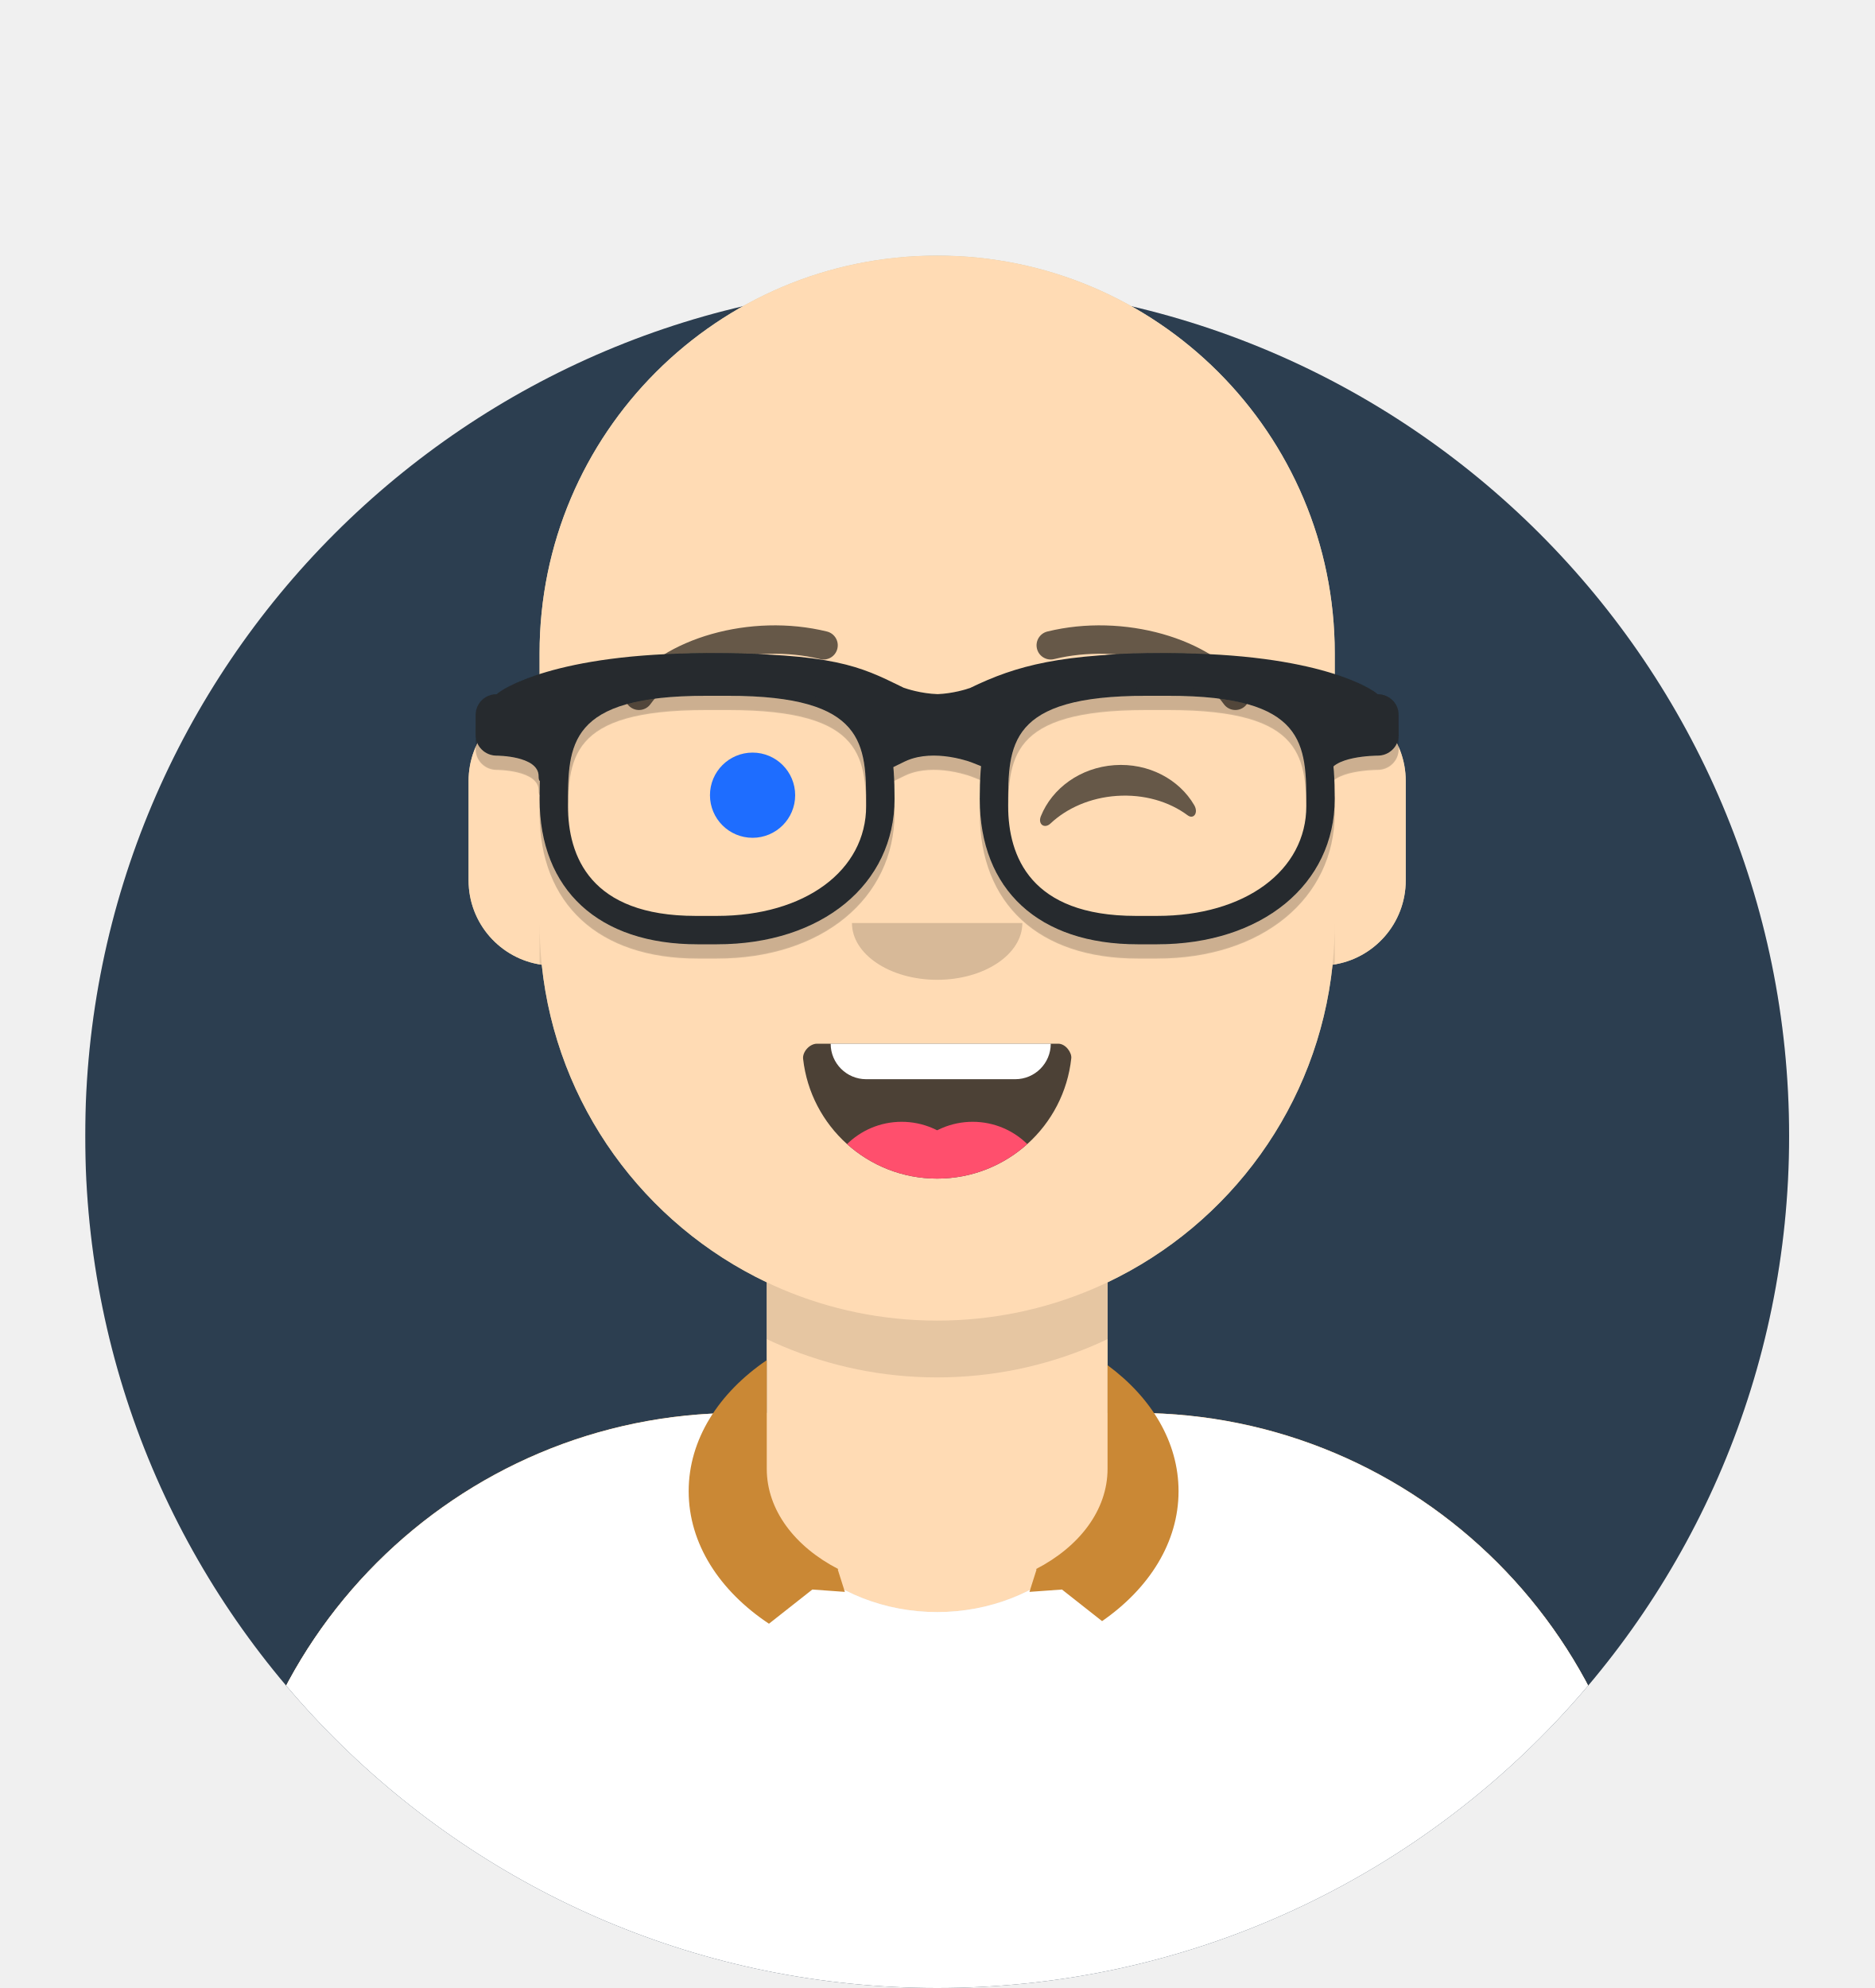
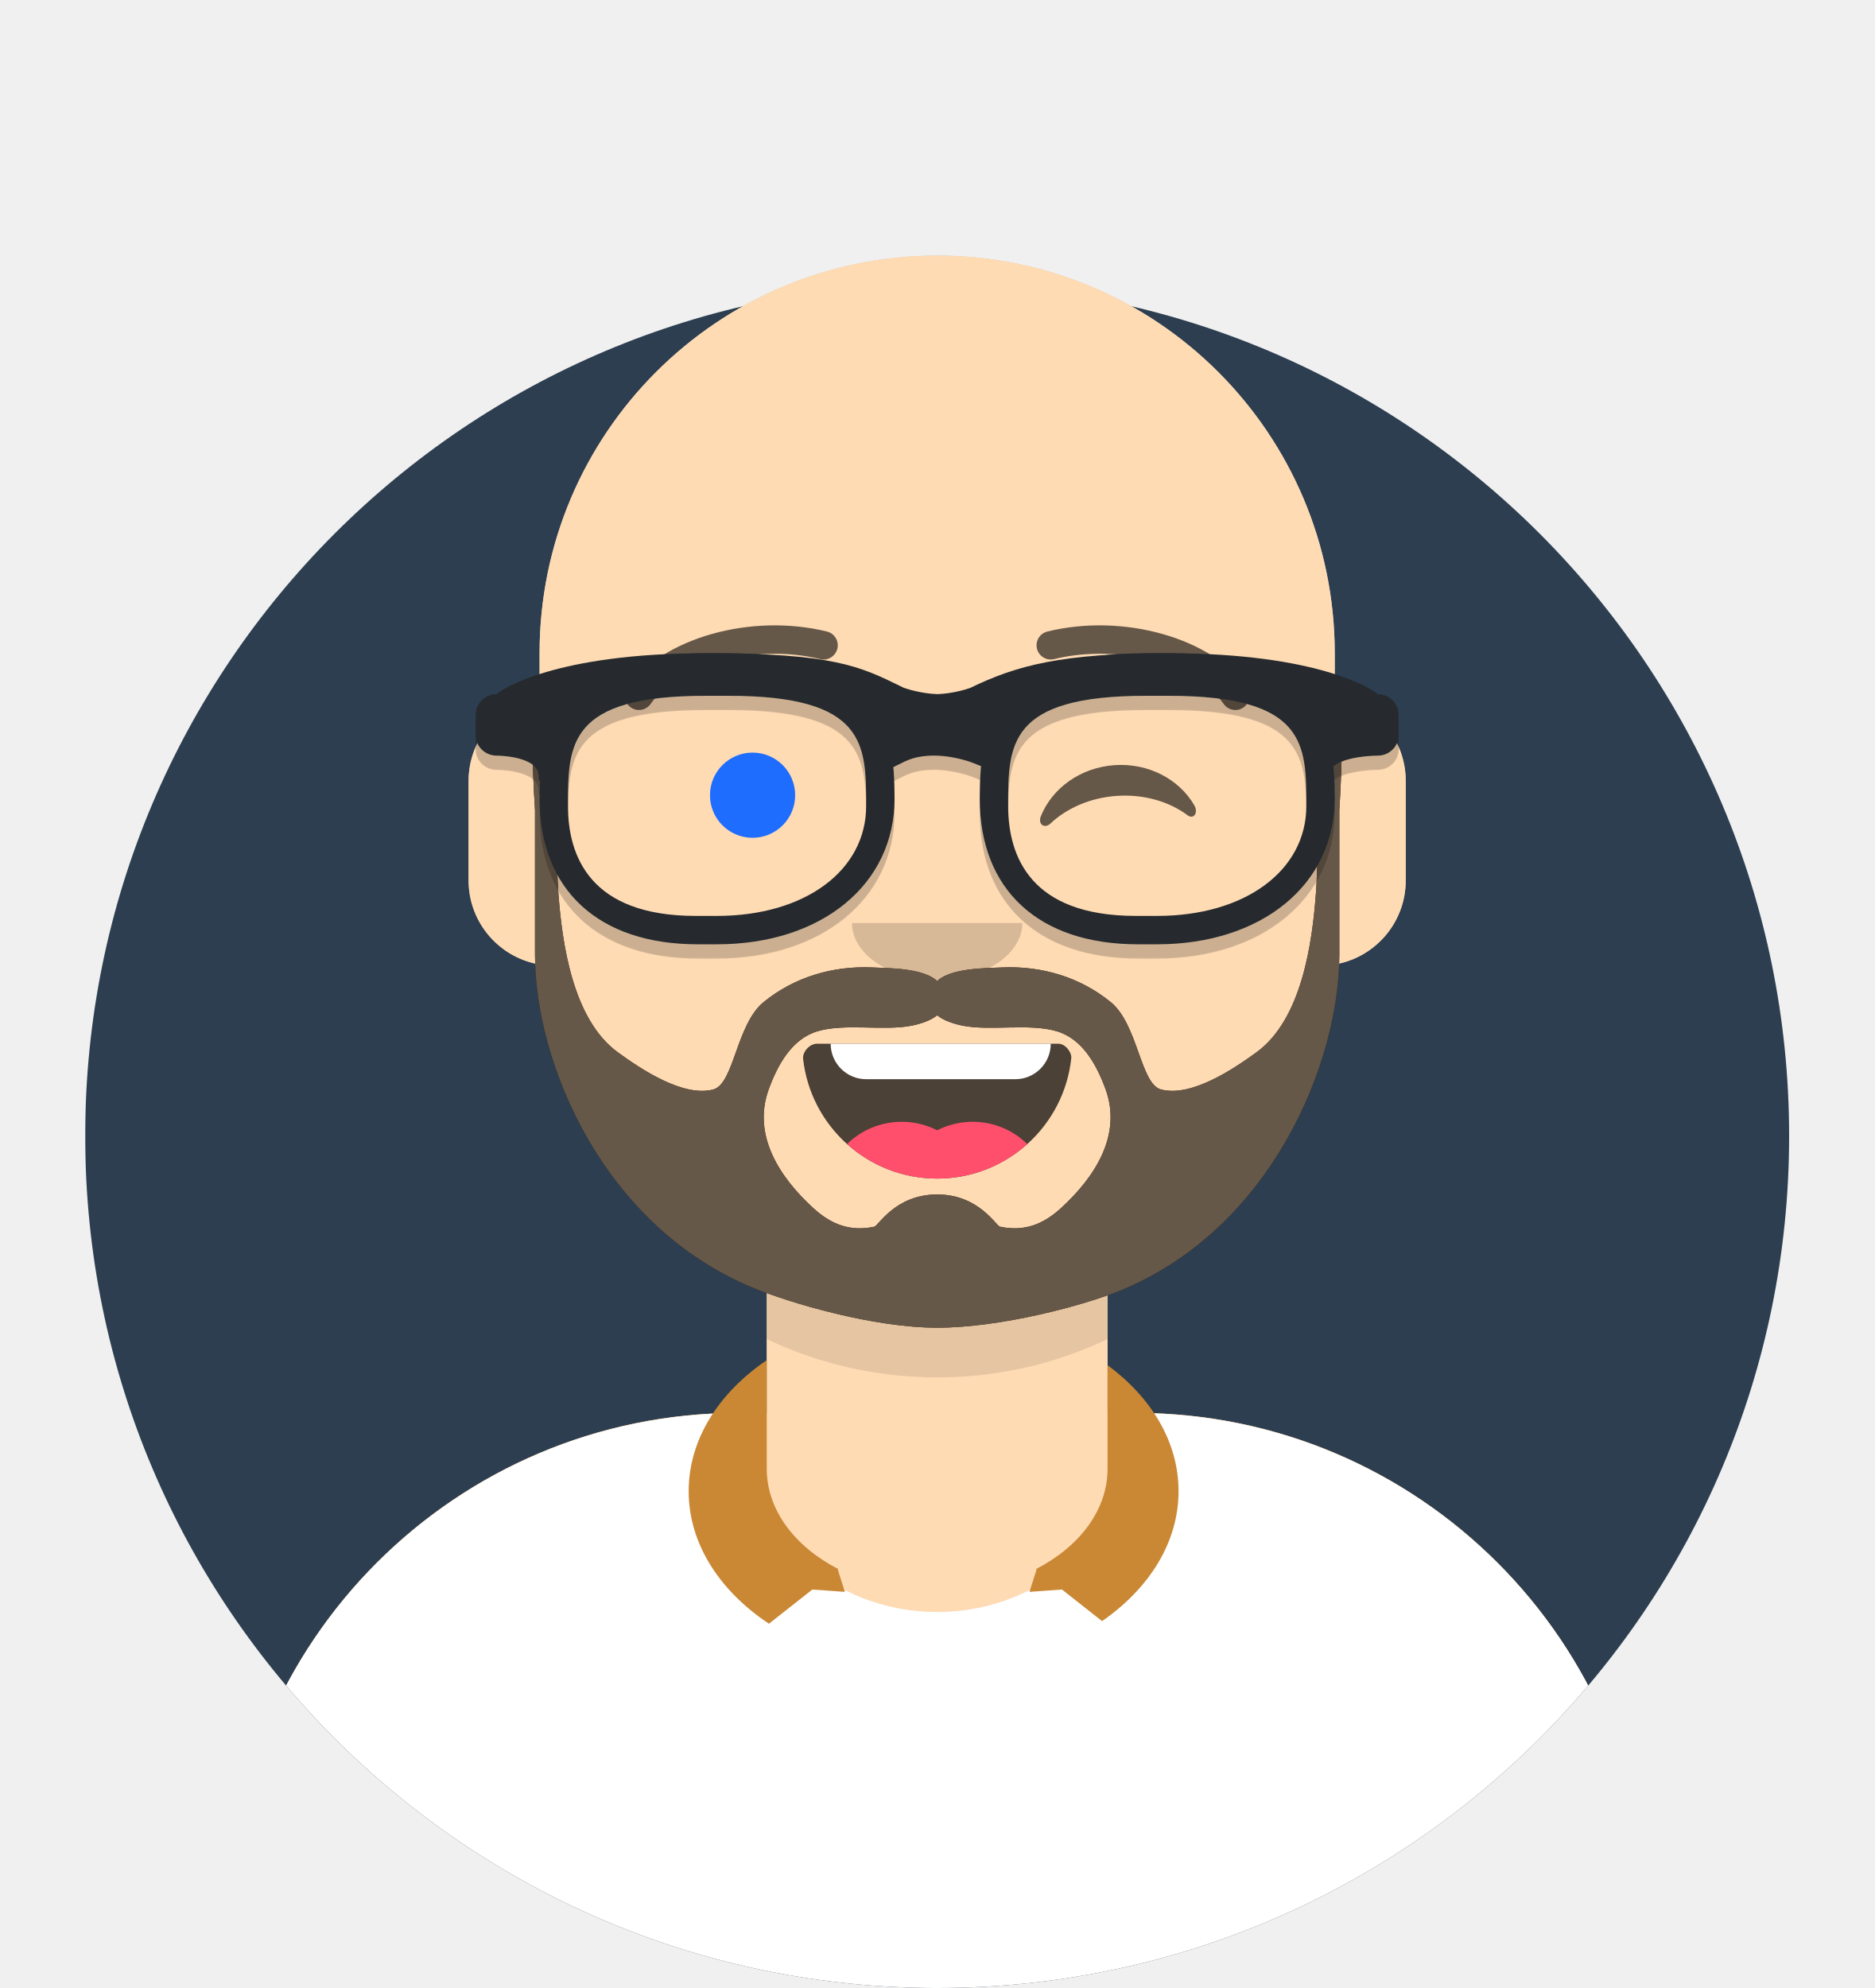
<svg xmlns="http://www.w3.org/2000/svg" xmlns:xlink="http://www.w3.org/1999/xlink" width="264px" height="280px" viewBox="0 0 264 280" version="1.1">
  <defs>
    <circle id="path-1" cx="120" cy="120" r="120" />
    <path d="M12,160 C12,226.274 65.726,280 132,280 C198.274,280 252,226.274 252,160 L264,160 L264,-1.42108547e-14 L-3.19744231e-14,-1.42108547e-14 L-3.19744231e-14,160 L12,160 Z" id="path-3" />
    <path d="M124,144.611 L124,163 L128,163 L128,163 C167.765,163 200,195.235 200,235 L200,244 L0,244 L0,235 C-4.86974701e-15,195.235 32.235,163 72,163 L72,163 L76,163 L76,144.611 C58.763,136.422 46.372,119.687 44.305,99.881 C38.48,99.058 34,94.052 34,88 L34,74 C34,68.054 38.325,63.118 44,62.166 L44,56 L44,56 C44,25.072 69.072,5.68137151e-15 100,0 L100,0 L100,0 C130.928,-5.68137151e-15 156,25.072 156,56 L156,62.166 C161.675,63.118 166,68.054 166,74 L166,88 C166,94.052 161.52,99.058 155.695,99.881 C153.628,119.687 141.237,136.422 124,144.611 Z" id="path-5" />
  </defs>
-   <g id="Avataaar" stroke="none" stroke-width="1" fill="none" fill-rule="evenodd">
+   <g id="Avataaar" stroke="none" stroke-width="1" fill="none" fill-rule="evenodd" data-darkreader-inline-stroke="" style="--darkreader-inline-stroke:none;">
    <g transform="translate(-825, -1100)" id="Avataaar/Circle">
      <g transform="translate(825, 1100)">
        <g id="Circle" stroke-width="1" fill-rule="evenodd" transform="translate(12, 40)">
-           <mask id="mask-2" fill="white">
+           <mask id="mask-2" fill="white" data-darkreader-inline-fill="" style="--darkreader-inline-fill:#e8e6e3;">
            <use xlink:href="#path-1" />
          </mask>
-           <use id="Circle-Background" fill="#E6E6E6" xlink:href="#path-1" />
-           <g id="Color/Palette/Blue-01" mask="url(#mask-2)" fill="#2C3E50">
+           <use id="Circle-Background" fill="#E6E6E6" xlink:href="#path-1" data-darkreader-inline-fill="" style="--darkreader-inline-fill:#26292b;" />
+           <g id="Color/Palette/Blue-01" mask="url(#mask-2)" fill="#2C3E50" data-darkreader-inline-fill="" style="--darkreader-inline-fill:#005d8f;">
            <rect id="🖍Color" x="0" y="0" width="240" height="240" />
          </g>
        </g>
-         <mask id="mask-4" fill="white">
+         <mask id="mask-4" fill="white" data-darkreader-inline-fill="" style="--darkreader-inline-fill:#e8e6e3;">
          <use xlink:href="#path-3" />
        </mask>
        <g id="Mask" />
        <g id="Avataaar" stroke-width="1" fill-rule="evenodd" mask="url(#mask-4)">
          <g id="Body" transform="translate(32, 36)">
-             <mask id="mask-6" fill="white">
+             <mask id="mask-6" fill="white" data-darkreader-inline-fill="" style="--darkreader-inline-fill:#e8e6e3;">
              <use xlink:href="#path-5" />
            </mask>
-             <use fill="#D0C6AC" xlink:href="#path-5" />
+             <use fill="#D0C6AC" xlink:href="#path-5" data-darkreader-inline-fill="" style="--darkreader-inline-fill:#3e3623;" />
            <g id="Skin/👶🏽-03-Brown" mask="url(#mask-6)" fill="#FFDBB4">
              <g transform="translate(-32, 0)" id="Color">
                <rect x="0" y="0" width="264" height="244" />
              </g>
            </g>
-             <path d="M156,79 L156,102 C156,132.928 130.928,158 100,158 C69.072,158 44,132.928 44,102 L44,79 L44,94 C44,124.928 69.072,150 100,150 C130.928,150 156,124.928 156,94 L156,79 Z" id="Neck-Shadow" fill-opacity="0.1" fill="#000000" mask="url(#mask-6)" />
+             <path d="M156,79 L156,102 C156,132.928 130.928,158 100,158 C69.072,158 44,132.928 44,102 L44,79 L44,94 C44,124.928 69.072,150 100,150 C130.928,150 156,124.928 156,94 L156,79 Z" id="Neck-Shadow" fill-opacity="0.1" fill="#000000" mask="url(#mask-6)" data-darkreader-inline-fill="" style="--darkreader-inline-fill:#000000;" />
          </g>
          <g id="Clothing/Collar-+-Sweater" transform="translate(0, 170)">
            <defs>
-               <path d="M105.192,29.052 L104,29.052 L104,29.052 C64.235,29.052 32,61.287 32,101.052 L32,110 L232,110 L232,101.052 C232,61.287 199.765,29.052 160,29.052 L160,29.052 L158.808,29.052 C158.935,30.035 159,31.036 159,32.052 C159,45.859 146.912,57.052 132,57.052 C117.088,57.052 105,45.859 105,32.052 C105,31.036 105.065,30.035 105.192,29.052 Z" id="react-path-55" />
+               <path d="M105.192,29.052 L104,29.052 L104,29.052 C64.235,29.052 32,61.287 32,101.052 L32,110 L232,110 L232,101.052 C232,61.287 199.765,29.052 160,29.052 L160,29.052 L158.808,29.052 C158.935,30.035 159,31.036 159,32.052 C159,45.859 146.912,57.052 132,57.052 C117.088,57.052 105,45.859 105,32.052 C105,31.036 105.065,30.035 105.192,29.052 Z" id="react-path-53" />
            </defs>
-             <mask id="react-mask-56" fill="white">
-               <use xlink:href="#react-path-55" />
+             <mask id="react-mask-54" fill="white">
+               <use xlink:href="#react-path-53" />
            </mask>
-             <use id="Clothes" fill="#E6E6E6" fill-rule="evenodd" xlink:href="#react-path-55" />
-             <g id="Color/Palette/Gray-01" mask="url(#react-mask-56)" fill-rule="evenodd" fill="#FFFFFF">
+             <use id="Clothes" fill="#E6E6E6" fill-rule="evenodd" xlink:href="#react-path-53" />
+             <g id="Color/Palette/Gray-01" mask="url(#react-mask-54)" fill-rule="evenodd" fill="#FFFFFF">
              <rect id="🖍Color" x="0" y="0" width="264" height="110" />
            </g>
            <path d="M156,22.279 C162.182,26.835 166,33.106 166,40.028 C166,47.233 161.863,53.733 155.229,58.327 L149.579,53.876 L145,54.208 L146,51.057 L145.922,50.996 C152.022,47.853 156,42.7 156,36.877 L156,22.279 Z M108,21.571 C101.233,26.174 97,32.74 97,40.028 C97,47.426 101.362,54.08 108.308,58.692 L114.421,53.876 L119,54.208 L118,51.057 L118.078,50.996 C111.978,47.853 108,42.7 108,36.877 L108,21.571 Z" id="Collar" fill="#CA8835" fill-rule="evenodd" />
          </g>
-           <g id="Face" transform="translate(76, 82)" fill="#000000">
+           <g id="Face" transform="translate(76, 82)" fill="#000000" data-darkreader-inline-fill="" style="--darkreader-inline-fill:#000000;">
            <g id="Mouth/Smile" transform="translate(2, 52)">
              <defs>
-                 <path d="M35.118,15.128 C36.176,24.62 44.226,32 54,32 C63.804,32 71.874,24.574 72.892,15.04 C72.974,14.273 72.117,13 71.043,13 C56.149,13 44.738,13 37.087,13 C36.007,13 35.012,14.178 35.118,15.128 Z" id="react-path-35" />
+                 <path d="M35.118,15.128 C36.176,24.62 44.226,32 54,32 C63.804,32 71.874,24.574 72.892,15.04 C72.974,14.273 72.117,13 71.043,13 C56.149,13 44.738,13 37.087,13 C36.007,13 35.012,14.178 35.118,15.128 Z" id="react-path-67" />
              </defs>
-               <mask id="react-mask-36" fill="white">
-                 <use xlink:href="#react-path-35" />
+               <mask id="react-mask-68" fill="white">
+                 <use xlink:href="#react-path-67" />
              </mask>
-               <use id="Mouth" fill-opacity="0.7" fill="#000000" fill-rule="evenodd" xlink:href="#react-path-35" />
-               <rect id="Teeth" fill="#FFFFFF" fill-rule="evenodd" mask="url(#react-mask-36)" x="39" y="2" width="31" height="16" rx="5" />
-               <g id="Tongue" stroke-width="1" fill-rule="evenodd" mask="url(#react-mask-36)" fill="#FF4F6D">
+               <use id="Mouth" fill-opacity="0.7" fill="#000000" fill-rule="evenodd" xlink:href="#react-path-67" />
+               <rect id="Teeth" fill="#FFFFFF" fill-rule="evenodd" mask="url(#react-mask-68)" x="39" y="2" width="31" height="16" rx="5" />
+               <g id="Tongue" stroke-width="1" fill-rule="evenodd" mask="url(#react-mask-68)" fill="#FF4F6D">
                <g transform="translate(38, 24)">
                  <circle cx="11" cy="11" r="11" />
                  <circle cx="21" cy="11" r="11" />
                </g>
              </g>
            </g>
            <g id="Nose/Default" transform="translate(28, 40)" fill-opacity="0.16">
              <path d="M16,8 C16,12.418 21.373,16 28,16 L28,16 C34.627,16 40,12.418 40,8" id="Nose" />
            </g>
            <g id="Eyes/Wink-😉" transform="translate(0, 8)" fill-opacity="0.6">
              <circle id="Eye" cx="30" cy="22" r="6" fill-opacity="1" fill="#1E6DFF" />
              <path d="M70.412,24.205 C72.259,20.406 76.417,17.758 81.25,17.758 C86.066,17.758 90.211,20.387 92.068,24.165 C92.619,25.287 91.834,26.205 91.043,25.525 C88.592,23.417 85.111,22.101 81.25,22.101 C77.509,22.101 74.126,23.336 71.69,25.329 C70.799,26.058 69.872,25.316 70.412,24.205 Z" id="Winky-Wink" transform="translate(81.25223, 21.75758) rotate(-4) translate(-81.25223, -21.75758) " />
            </g>
            <g id="Eyebrow/Outline/Default" fill-opacity="0.6">
              <g id="I-Browse" transform="translate(12, 6)">
                <path d="M3.63,11.159 C7.545,5.65 18.278,2.561 27.523,4.831 C28.596,5.095 29.679,4.439 29.942,3.366 C30.206,2.293 29.55,1.21 28.477,0.947 C17.74,-1.69 5.312,1.887 0.37,8.841 C-0.27,9.742 -0.059,10.99 0.841,11.63 C1.742,12.27 2.99,12.059 3.63,11.159 Z" id="Eyebrow" fill-rule="nonzero" />
                <path d="M61.63,11.159 C65.545,5.65 76.278,2.561 85.523,4.831 C86.596,5.095 87.679,4.439 87.942,3.366 C88.206,2.293 87.55,1.21 86.477,0.947 C75.74,-1.69 63.312,1.887 58.37,8.841 C57.73,9.742 57.941,10.99 58.841,11.63 C59.742,12.27 60.99,12.059 61.63,11.159 Z" id="Eyebrow" fill-rule="nonzero" transform="translate(73.00015, 6.039198) scale(-1, 1) translate(-73.00015, -6.039198) " />
              </g>
            </g>
          </g>
          <g id="Top" stroke-width="1" fill-rule="evenodd">
            <defs>
              <rect id="react-path-9" x="0" y="0" width="264" height="280" />
              <filter x="-0.8%" y="-2.0%" width="101.5%" height="108.0%" filterUnits="objectBoundingBox" id="react-filter-7">
                <feOffset dx="0" dy="2" in="SourceAlpha" result="shadowOffsetOuter1" />
                <feColorMatrix values="0 0 0 0 0   0 0 0 0 0   0 0 0 0 0  0 0 0 0.16 0" type="matrix" in="shadowOffsetOuter1" result="shadowMatrixOuter1" />
                <feMerge>
                  <feMergeNode in="shadowMatrixOuter1" />
                  <feMergeNode in="SourceGraphic" />
                </feMerge>
              </filter>
            </defs>
            <mask id="react-mask-8" fill="white">
              <use xlink:href="#react-path-9" />
            </mask>
            <g id="Mask" />
            <g id="Top/No-Hair" mask="url(#react-mask-8)">
              <g transform="translate(-1, 0)">
+                 <g id="Facial-Hair/Beard-Light" transform="translate(49, 72)">
+                   <defs>
+                     <path d="M101.428,98.169 C98.915,100.463 96.237,101.494 92.853,100.773 C92.271,100.649 89.896,96.235 84,96.235 C78.103,96.235 75.729,100.649 75.147,100.773 C71.762,101.494 69.085,100.463 66.571,98.169 C61.846,93.856 57.917,87.908 60.278,81.419 C61.508,78.037 63.51,74.324 67.151,73.246 C71.038,72.096 76.497,73.244 80.415,72.458 C81.684,72.204 83.071,71.751 84,71 C84.929,71.751 86.316,72.204 87.585,72.458 C91.503,73.244 96.961,72.096 100.849,73.246 C104.49,74.324 106.491,78.037 107.722,81.419 C110.083,87.908 106.154,93.856 101.428,98.169 M140.081,26 C136.671,34.4 137.988,44.858 137.357,53.676 C136.844,60.843 135.337,71.586 128.973,76.215 C125.718,78.582 119.794,82.56 115.542,81.45 C112.615,80.686 112.302,72.29 108.455,69.147 C104.092,65.582 98.643,64.016 93.149,64.258 C90.779,64.362 85.984,64.337 84,66.16 C82.016,64.337 77.222,64.362 74.851,64.258 C69.357,64.016 63.908,65.582 59.545,69.147 C55.698,72.29 55.386,80.686 52.458,81.45 C48.206,82.56 42.282,78.582 39.027,76.215 C32.662,71.586 31.156,60.843 30.643,53.676 C30.012,44.858 31.329,34.4 27.919,26 C26.26,26 27.354,42.129 27.354,42.129 L27.354,62.485 C27.386,77.773 36.935,100.655 58.108,109.393 C63.286,111.53 75.015,115 84,115 C92.985,115 104.714,111.86 109.892,109.723 C131.065,100.986 140.614,77.773 140.646,62.485 L140.646,42.129 C140.646,42.129 141.74,26 140.081,26" id="react-path-40" />
+                   </defs>
+                   <mask id="react-mask-39" fill="white">
+                     <use xlink:href="#react-path-40" />
+                   </mask>
+                   <use id="Lite-Beard" fill="#331B0C" fill-rule="evenodd" xlink:href="#react-path-40" />
+                   <g id="Color/Hair/Brown" mask="url(#react-mask-39)" fill="#665848">
+                     <g transform="translate(-32, 0)" id="Color">
+                       <rect x="0" y="0" width="264" height="244" />
+                     </g>
+                   </g>
+                 </g>
                <g id="Top/_Resources/Prescription-02" fill="none" transform="translate(62, 85)" stroke-width="1">
                  <defs>
-                     <filter x="-0.8%" y="-2.4%" width="101.5%" height="109.8%" filterUnits="objectBoundingBox" id="react-filter-42">
+                     <filter x="-0.8%" y="-2.4%" width="101.5%" height="109.8%" filterUnits="objectBoundingBox" id="react-filter-26">
                      <feOffset dx="0" dy="2" in="SourceAlpha" result="shadowOffsetOuter1" />
                      <feColorMatrix values="0 0 0 0 0   0 0 0 0 0   0 0 0 0 0  0 0 0 0.2 0" type="matrix" in="shadowOffsetOuter1" result="shadowMatrixOuter1" />
                      <feMerge>
                        <feMergeNode in="shadowMatrixOuter1" />
                        <feMergeNode in="SourceGraphic" />
                      </feMerge>
                    </filter>
                  </defs>
-                   <g id="Wayfarers" filter="url(#react-filter-42)" transform="translate(6, 7)" fill="#252C2F">
+                   <g id="Wayfarers" filter="url(#react-filter-26)" transform="translate(6, 7)" fill="#252C2F">
                    <path d="M34,41 L31.242,41 C17.315,41 9,33.336 9,20.5 C9,10.127 10.817,0 32.53,0 L35.47,0 C57.183,0 59,10.127 59,20.5 C59,32.569 48.721,41 34,41 Z M32.385,6 C13,6 13,12.841 13,21.502 C13,28.572 16.116,37 30.971,37 L34,37 C46.365,37 55,30.627 55,21.502 C55,12.841 55,6 35.615,6 L32.385,6 Z" id="Left" fill-rule="nonzero" />
                    <path d="M96,41 L93.242,41 C79.315,41 71,33.336 71,20.5 C71,10.127 72.817,0 94.53,0 L97.47,0 C119.183,0 121,10.127 121,20.5 C121,32.569 110.721,41 96,41 Z M94.385,6 C75,6 75,12.841 75,21.502 C75,28.572 78.119,37 92.971,37 L96,37 C108.365,37 117,30.627 117,21.502 C117,12.841 117,6 97.615,6 L94.385,6 Z" id="Right" fill-rule="nonzero" />
                    <path d="M2.955,5.772 C3.646,5.096 11.21,0 32.5,0 C50.351,0 54.13,1.853 59.85,4.652 L60.269,4.859 C60.667,4.999 62.7,5.69 65.079,5.766 C67.246,5.673 69.1,5.085 69.642,4.897 C76.17,1.722 82.561,0 97.5,0 C118.79,0 126.354,5.096 127.045,5.772 C128.679,5.772 130,7.062 130,8.657 L130,11.543 C130,13.139 128.679,14.429 127.045,14.429 C127.045,14.429 120.144,14.429 120.144,17.315 C120.144,20.2 118.182,13.139 118.182,11.543 L118.182,8.732 C114.579,7.353 108.128,4.786 97.5,4.786 C85.658,4.786 79.761,6.886 74.702,8.971 L74.759,9.108 L74.756,11.094 L72.539,16.444 L69.8,15.361 C69.556,15.264 69.028,15.09 68.296,14.91 C66.256,14.407 64.159,14.254 62.304,14.634 C61.624,14.774 60.992,14.984 60.413,15.267 L57.77,16.558 L55.127,11.396 L55.244,9.102 L55.325,8.907 C50.962,6.874 46.939,4.786 32.5,4.786 C21.872,4.786 15.422,7.352 11.818,8.731 L11.818,11.543 C11.818,13.139 8.864,20.2 8.864,17.315 C8.864,14.429 2.955,14.429 2.955,14.429 C1.324,14.429 0,13.139 0,11.543 L0,8.657 C0,7.062 1.324,5.772 2.955,5.772 Z" id="Stuff" fill-rule="nonzero" />
                  </g>
                </g>
              </g>
            </g>
          </g>
        </g>
      </g>
    </g>
  </g>
</svg>
